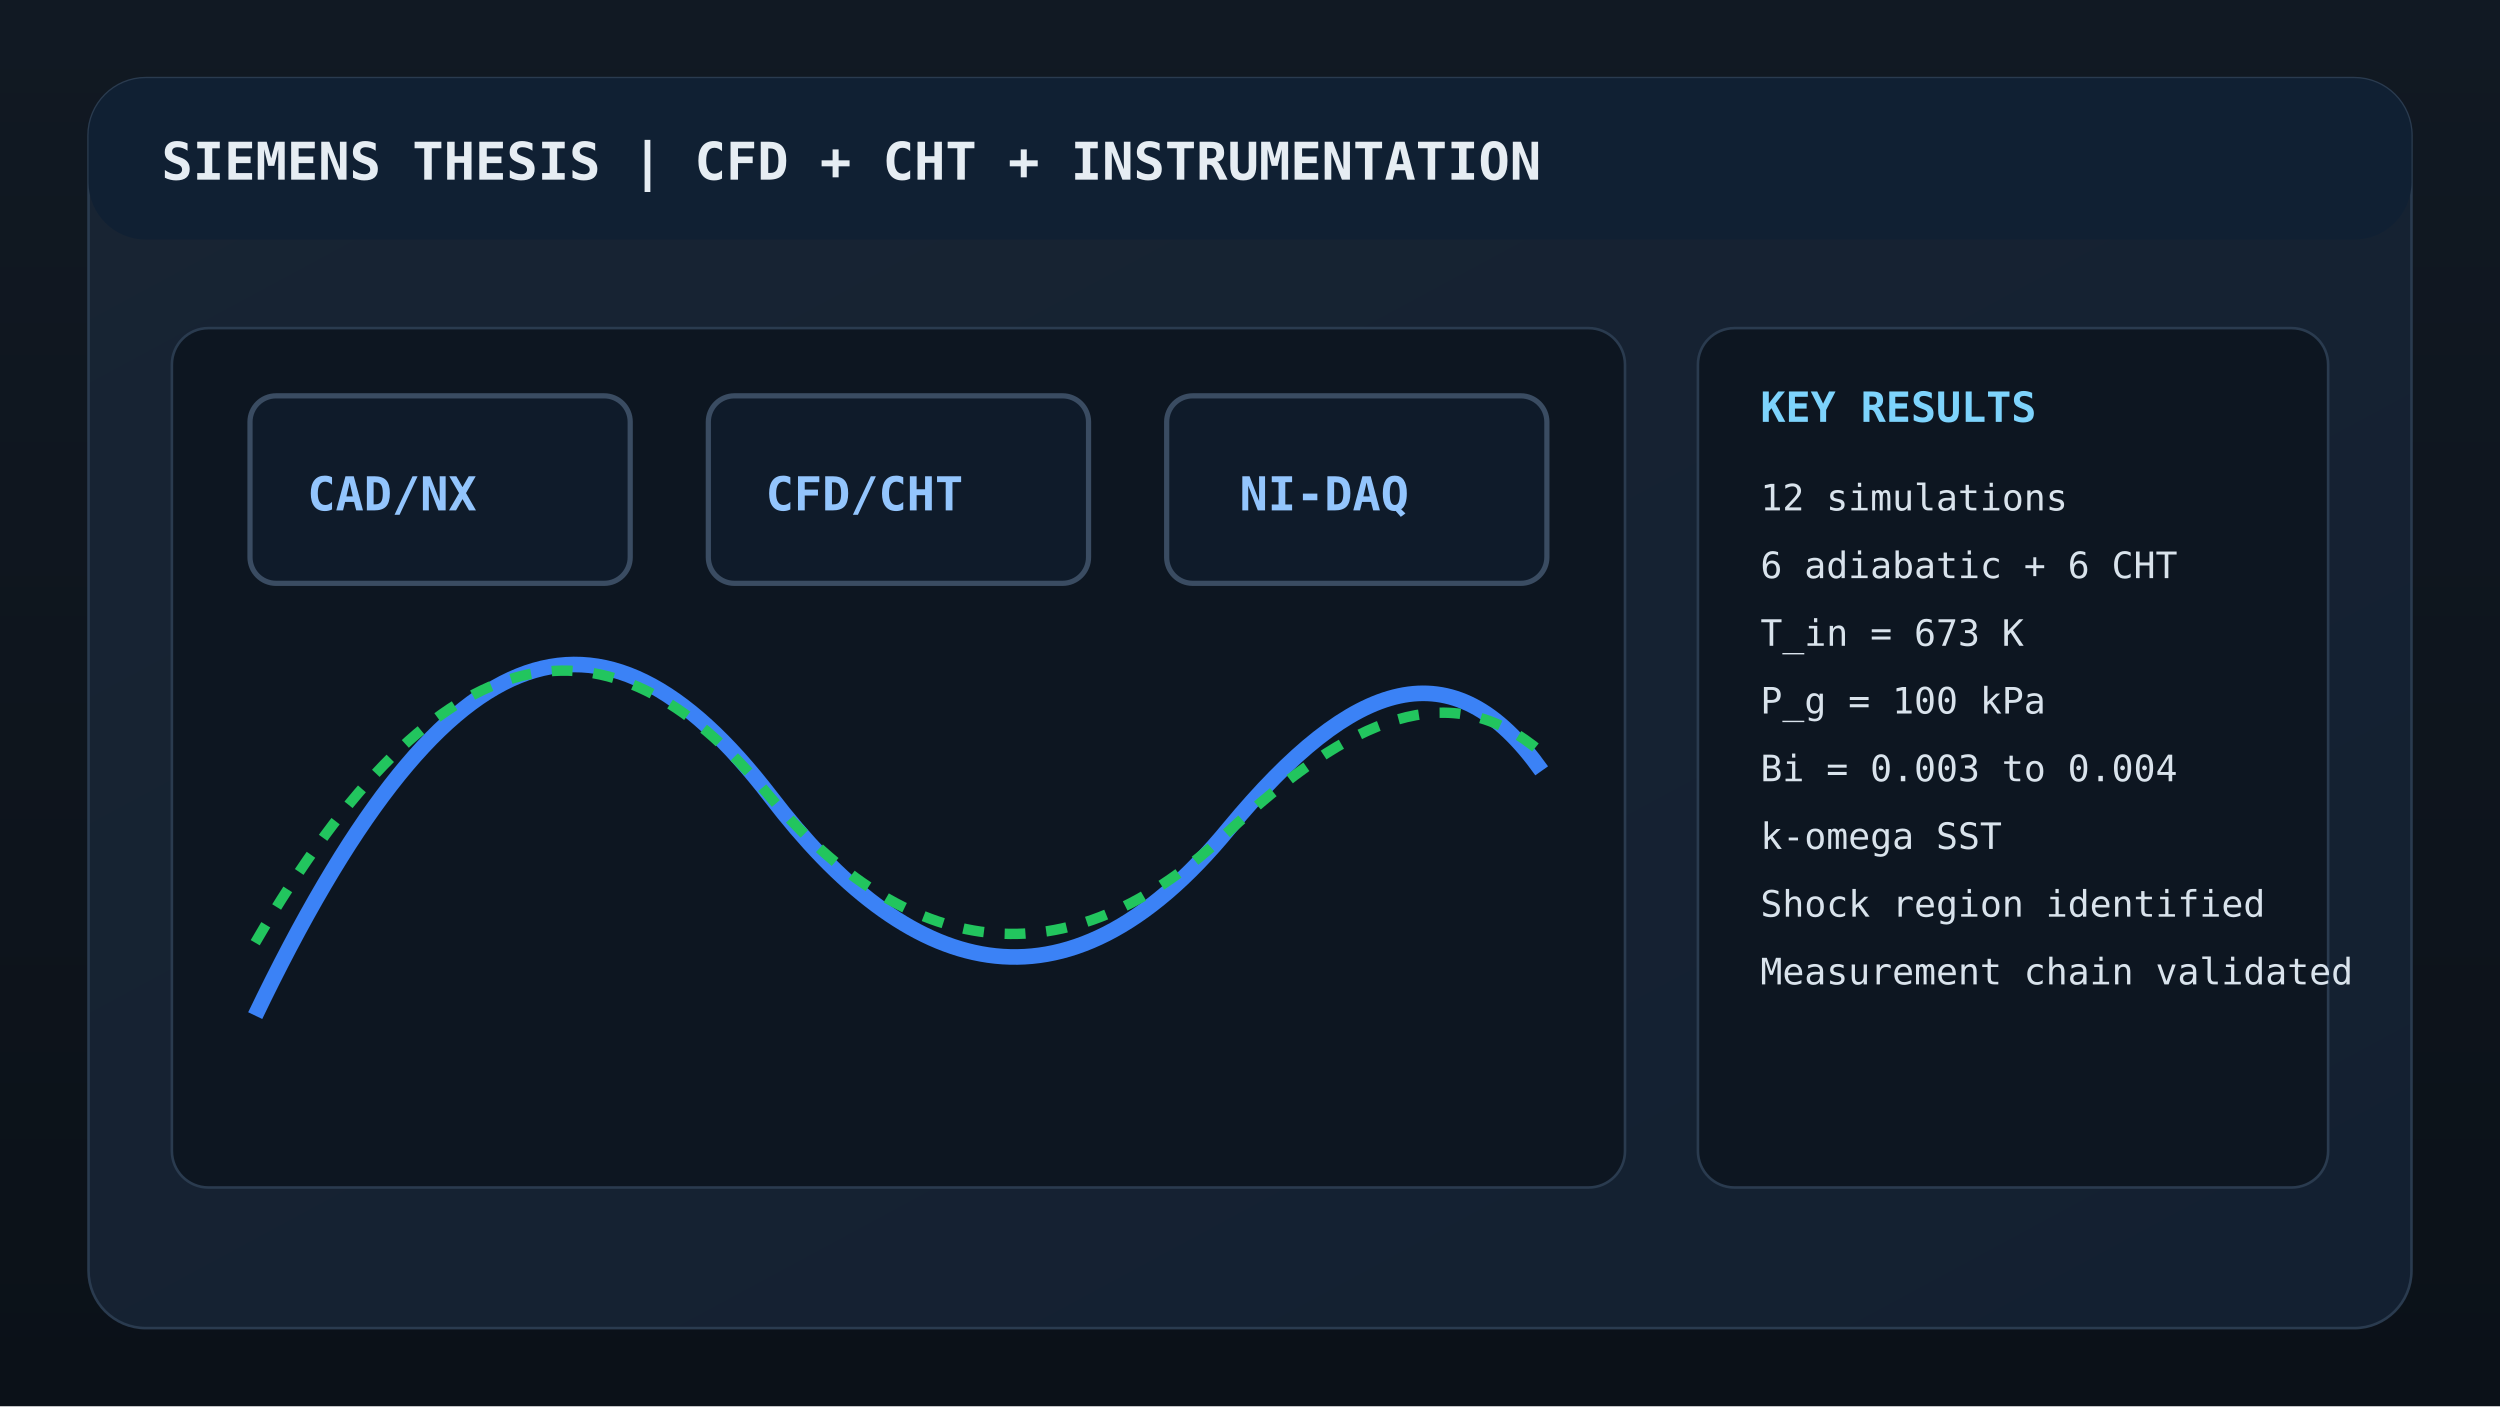
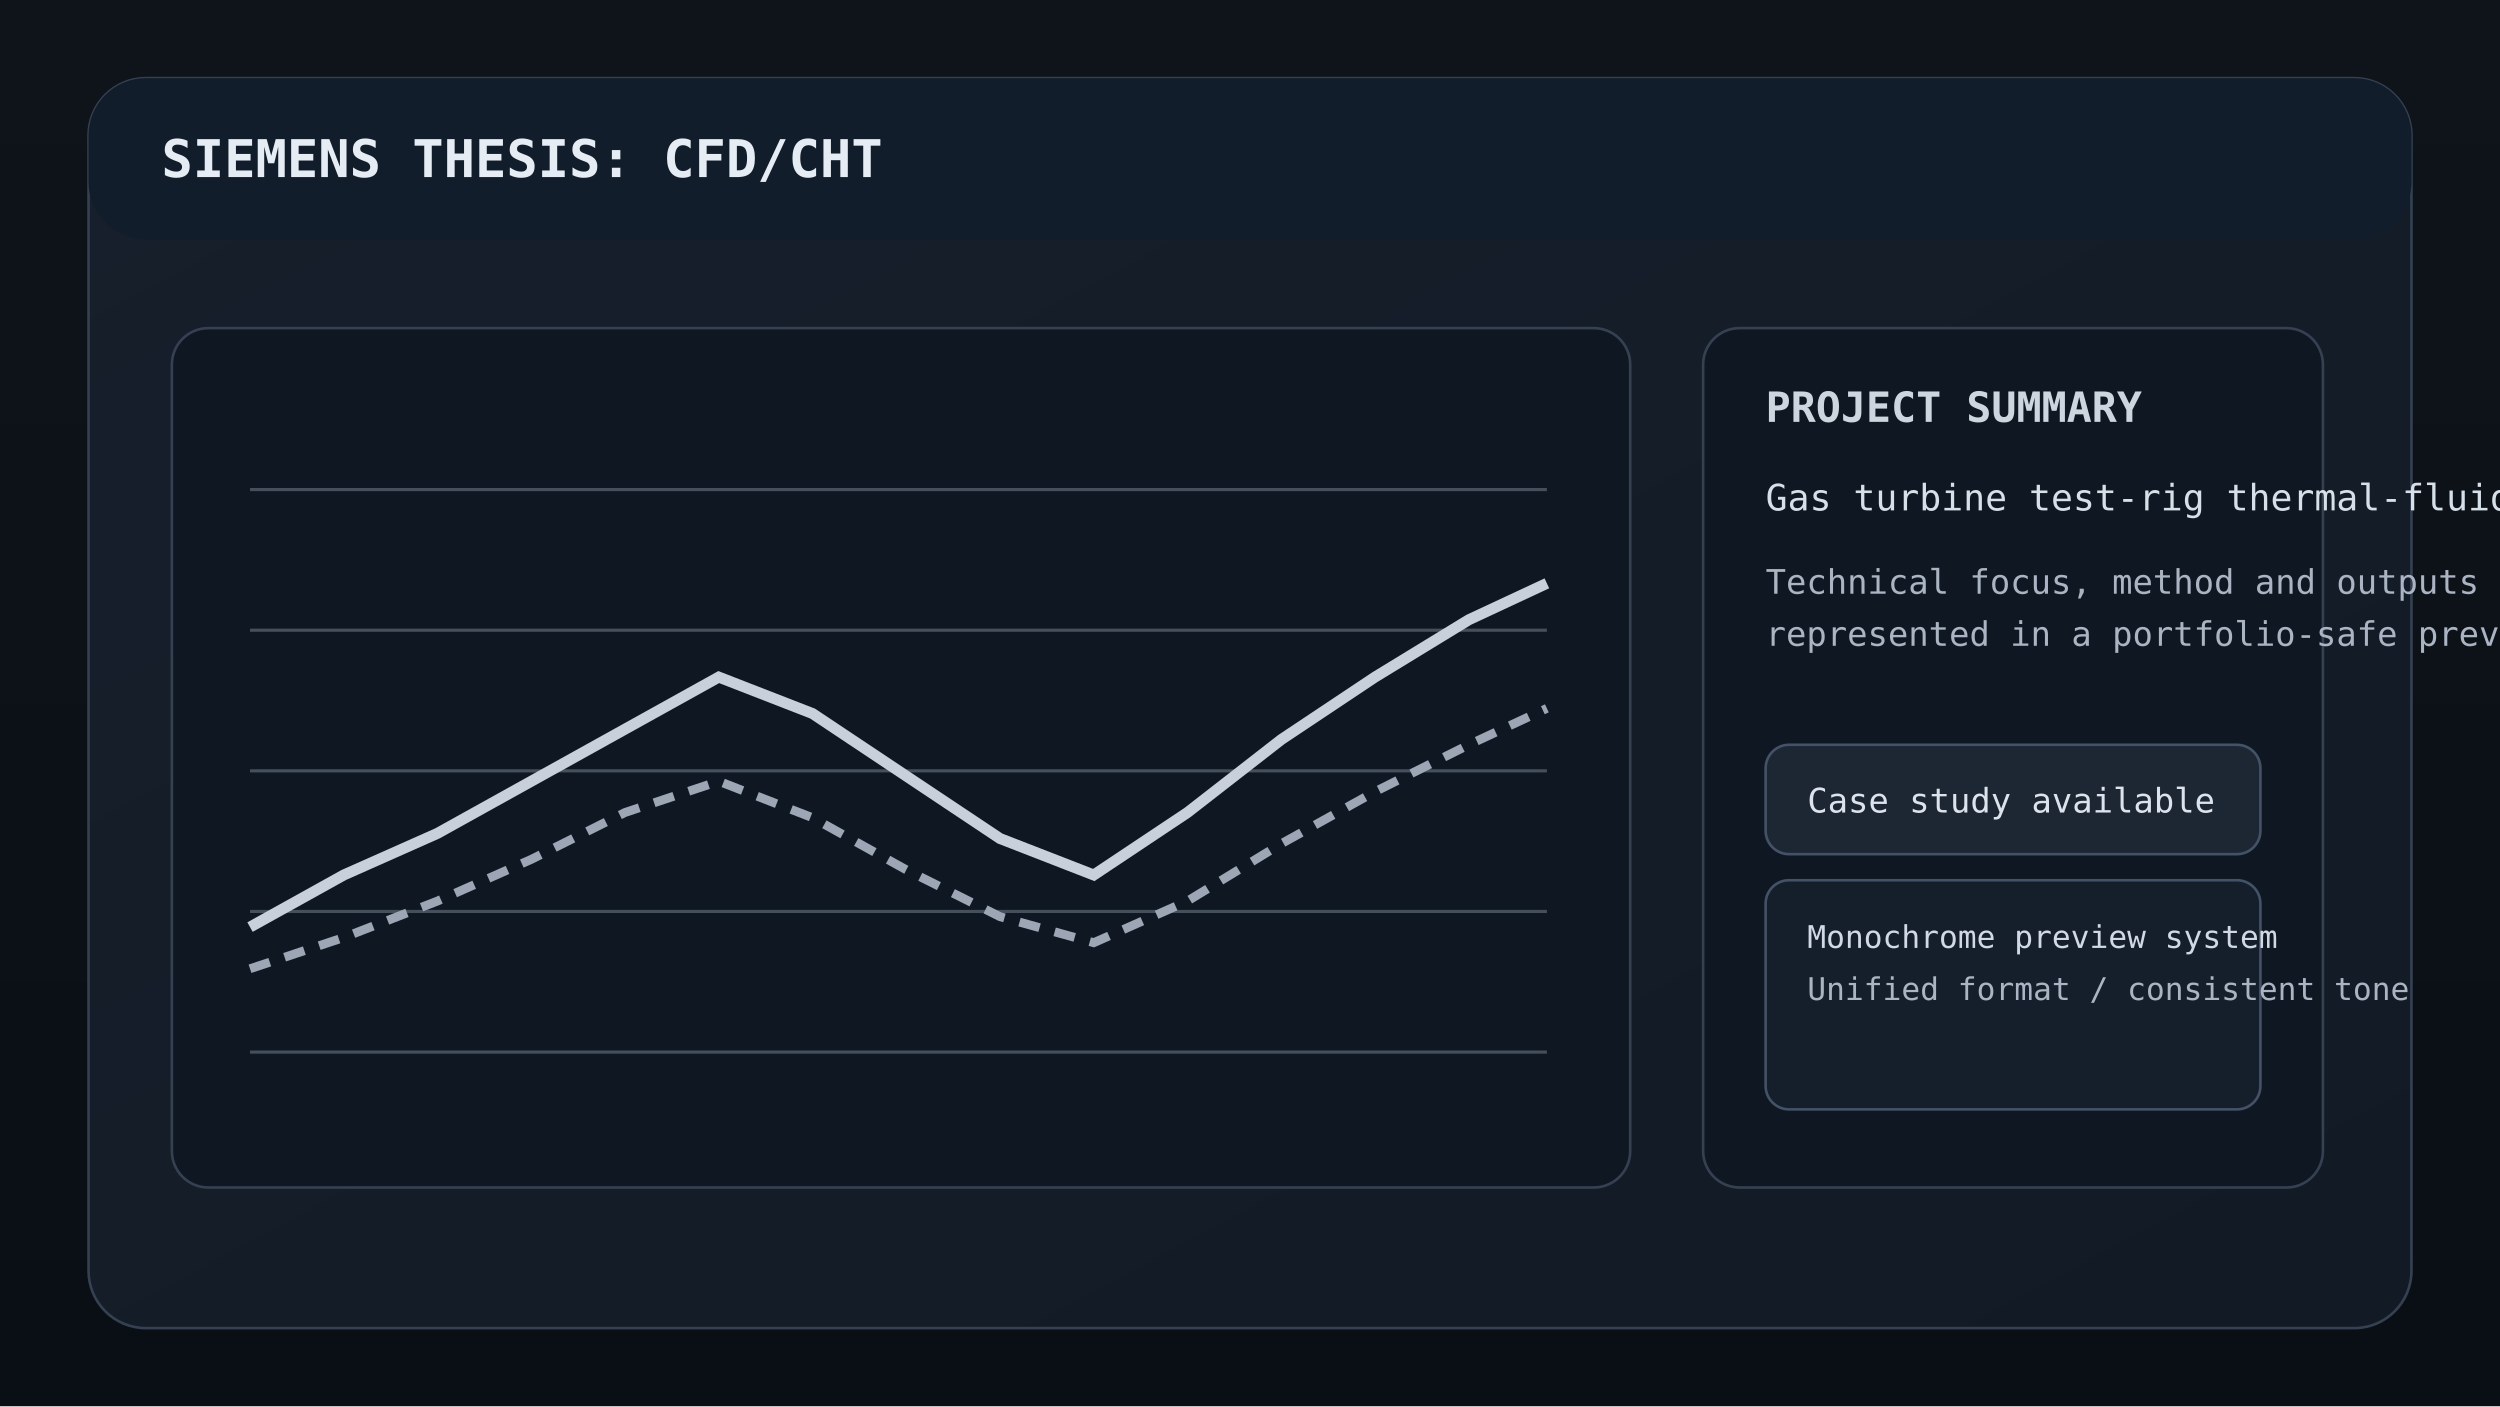
- <svg xmlns="http://www.w3.org/2000/svg" viewBox="0 0 960 540" role="img" aria-label="Siemens gas turbine CFD and instrumentation workflow">
+ <svg xmlns="http://www.w3.org/2000/svg" viewBox="0 0 960 540" role="img" aria-label="Gas turbine test-rig thermal-fluid validation">
  <defs>
    <linearGradient id="bg" x1="0" y1="0" x2="0" y2="1">
-       <stop offset="0" stop-color="#111923" />
-       <stop offset="1" stop-color="#0b1118" />
+       <stop offset="0" stop-color="#0f141b" />
+       <stop offset="1" stop-color="#0a0f15" />
    </linearGradient>
    <linearGradient id="panel" x1="0" y1="0" x2="1" y2="1">
-       <stop offset="0" stop-color="#182433" />
-       <stop offset="1" stop-color="#132031" />
+       <stop offset="0" stop-color="#161f2b" />
+       <stop offset="1" stop-color="#121a25" />
    </linearGradient>
  </defs>
  <rect width="960" height="540" fill="url(#bg)" />
-   <rect x="34" y="30" width="892" height="480" rx="22" fill="url(#panel)" stroke="#2a3b4f" />
-   <rect x="34" y="30" width="892" height="62" rx="22" fill="#102033" />
-   <text x="62" y="69" fill="#e6edf3" font-family="ui-monospace, SFMono-Regular, Menlo, monospace" font-size="20" font-weight="700">SIEMENS THESIS | CFD + CHT + INSTRUMENTATION</text>
-   <rect x="66" y="126" width="558" height="330" rx="14" fill="#0d1621" stroke="#2a3b4f" />
-   <path d="M98 390C170 240 230 220 296 306c52 68 112 90 176 12 48-58 86-70 120-22" fill="none" stroke="#3b82f6" stroke-width="6" />
-   <path d="M98 362C170 238 234 232 294 304c50 60 111 78 177 16 48-45 86-61 121-31" fill="none" stroke="#22c55e" stroke-width="4" stroke-dasharray="8 8" />
-   <g fill="#0f1b2a" stroke="#3a4c62" stroke-width="2">
-     <rect x="96" y="152" width="146" height="72" rx="10" />
-     <rect x="272" y="152" width="146" height="72" rx="10" />
-     <rect x="448" y="152" width="146" height="72" rx="10" />
+   <rect x="34" y="30" width="892" height="480" rx="22" fill="url(#panel)" stroke="#354152" />
+   <rect x="34" y="30" width="892" height="62" rx="22" fill="#121d2b" />
+   <text x="62" y="68" fill="#e6ecf3" font-family="ui-monospace, SFMono-Regular, Menlo, monospace" font-size="20" font-weight="700">SIEMENS THESIS: CFD/CHT</text>
+   <rect x="66" y="126" width="560" height="330" rx="14" fill="#0f1722" stroke="#354152" />
+   <g stroke="#5d6876" stroke-width="1.2" opacity="0.7">
+     <line x1="96" y1="404" x2="594" y2="404" />
+     <line x1="96" y1="350" x2="594" y2="350" />
+     <line x1="96" y1="296" x2="594" y2="296" />
+     <line x1="96" y1="242" x2="594" y2="242" />
+     <line x1="96" y1="188" x2="594" y2="188" />
  </g>
-   <text x="118" y="196" fill="#93c5fd" font-family="ui-monospace,monospace" font-size="18" font-weight="700">CAD/NX</text>
-   <text x="294" y="196" fill="#93c5fd" font-family="ui-monospace,monospace" font-size="18" font-weight="700">CFD/CHT</text>
-   <text x="476" y="196" fill="#93c5fd" font-family="ui-monospace,monospace" font-size="18" font-weight="700">NI-DAQ</text>
-   <rect x="652" y="126" width="242" height="330" rx="14" fill="#0d1621" stroke="#2a3b4f" />
-   <text x="676" y="162" fill="#7dd3fc" font-family="ui-monospace,monospace" font-size="16" font-weight="700">KEY RESULTS</text>
-   <g font-family="ui-monospace,monospace" font-size="14" fill="#d9e3ec">
-     <text x="676" y="196">12 simulations</text>
-     <text x="676" y="222">6 adiabatic + 6 CHT</text>
-     <text x="676" y="248">T_in = 673 K</text>
-     <text x="676" y="274">P_g = 100 kPa</text>
-     <text x="676" y="300">Bi = 0.003 to 0.004</text>
-     <text x="676" y="326">k-omega SST</text>
-     <text x="676" y="352">Shock region identified</text>
-     <text x="676" y="378">Measurement chain validated</text>
-   </g>
+   <polyline points="96,356 132,336 168,320 204,300 240,280 276,260 312,274 348,298 384,322 420,336 456,312 492,284 528,260 564,238 594,224" fill="none" stroke="#c8d0db" stroke-width="4.2" />
+   <polyline points="96,372 132,360 168,346 204,330 240,312 276,300 312,314 348,334 384,352 420,362 456,346 492,324 528,304 564,286 594,272" fill="none" stroke="#9ca6b5" stroke-width="3.4" stroke-dasharray="8 6" />
+   <rect x="654" y="126" width="238" height="330" rx="14" fill="#0f1722" stroke="#354152" />
+   <text x="678" y="162" fill="#cdd5df" font-family="ui-monospace,monospace" font-size="16" font-weight="700">PROJECT SUMMARY</text>
+   <text x="678" y="196" fill="#d7dfe8" font-family="ui-monospace,monospace" font-size="14">Gas turbine test-rig thermal-fluid validation</text>
+   <text x="678" y="228" fill="#aab4c2" font-family="ui-monospace,monospace" font-size="13">Technical focus, method and outputs</text>
+   <text x="678" y="248" fill="#aab4c2" font-family="ui-monospace,monospace" font-size="13">represented in a portfolio-safe preview</text>
+   <rect x="678" y="286" width="190" height="42" rx="9" fill="#1d2734" stroke="#445267" />
+   <text x="694" y="312" fill="#dce3ec" font-family="ui-monospace,monospace" font-size="13">Case study available</text>
+   <rect x="678" y="338" width="190" height="88" rx="9" fill="#151f2b" stroke="#445267" />
+   <text x="694" y="364" fill="#d0d9e4" font-family="ui-monospace,monospace" font-size="12">Monochrome preview system</text>
+   <text x="694" y="384" fill="#aab4c2" font-family="ui-monospace,monospace" font-size="12">Unified format / consistent tone</text>
</svg>
